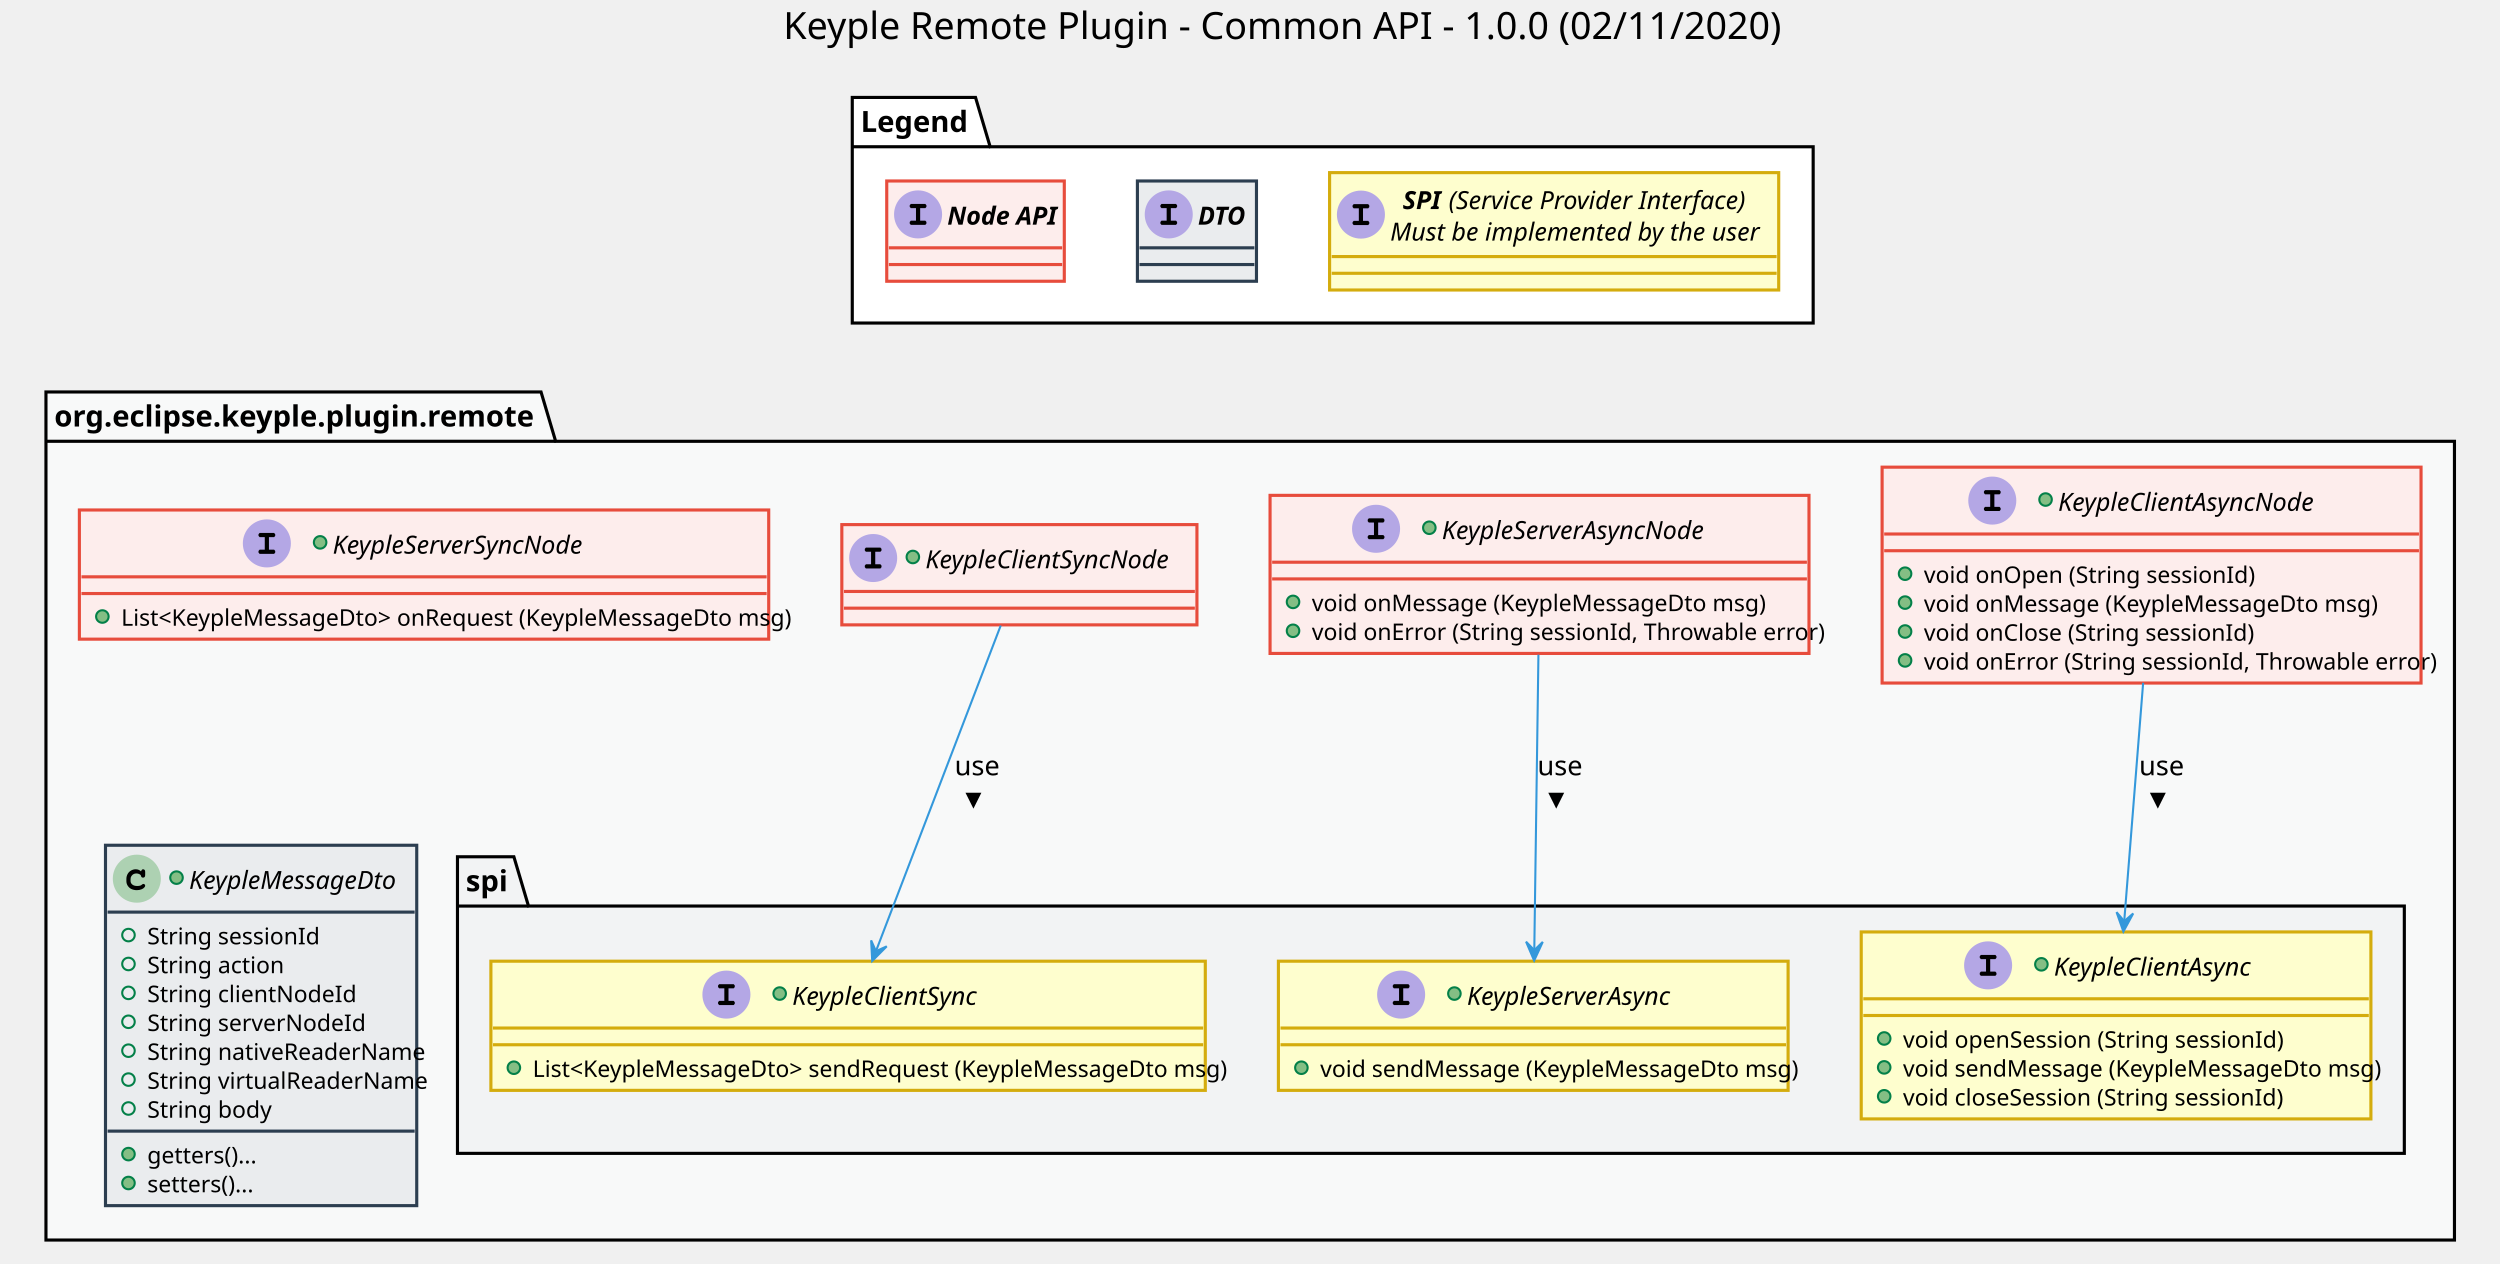
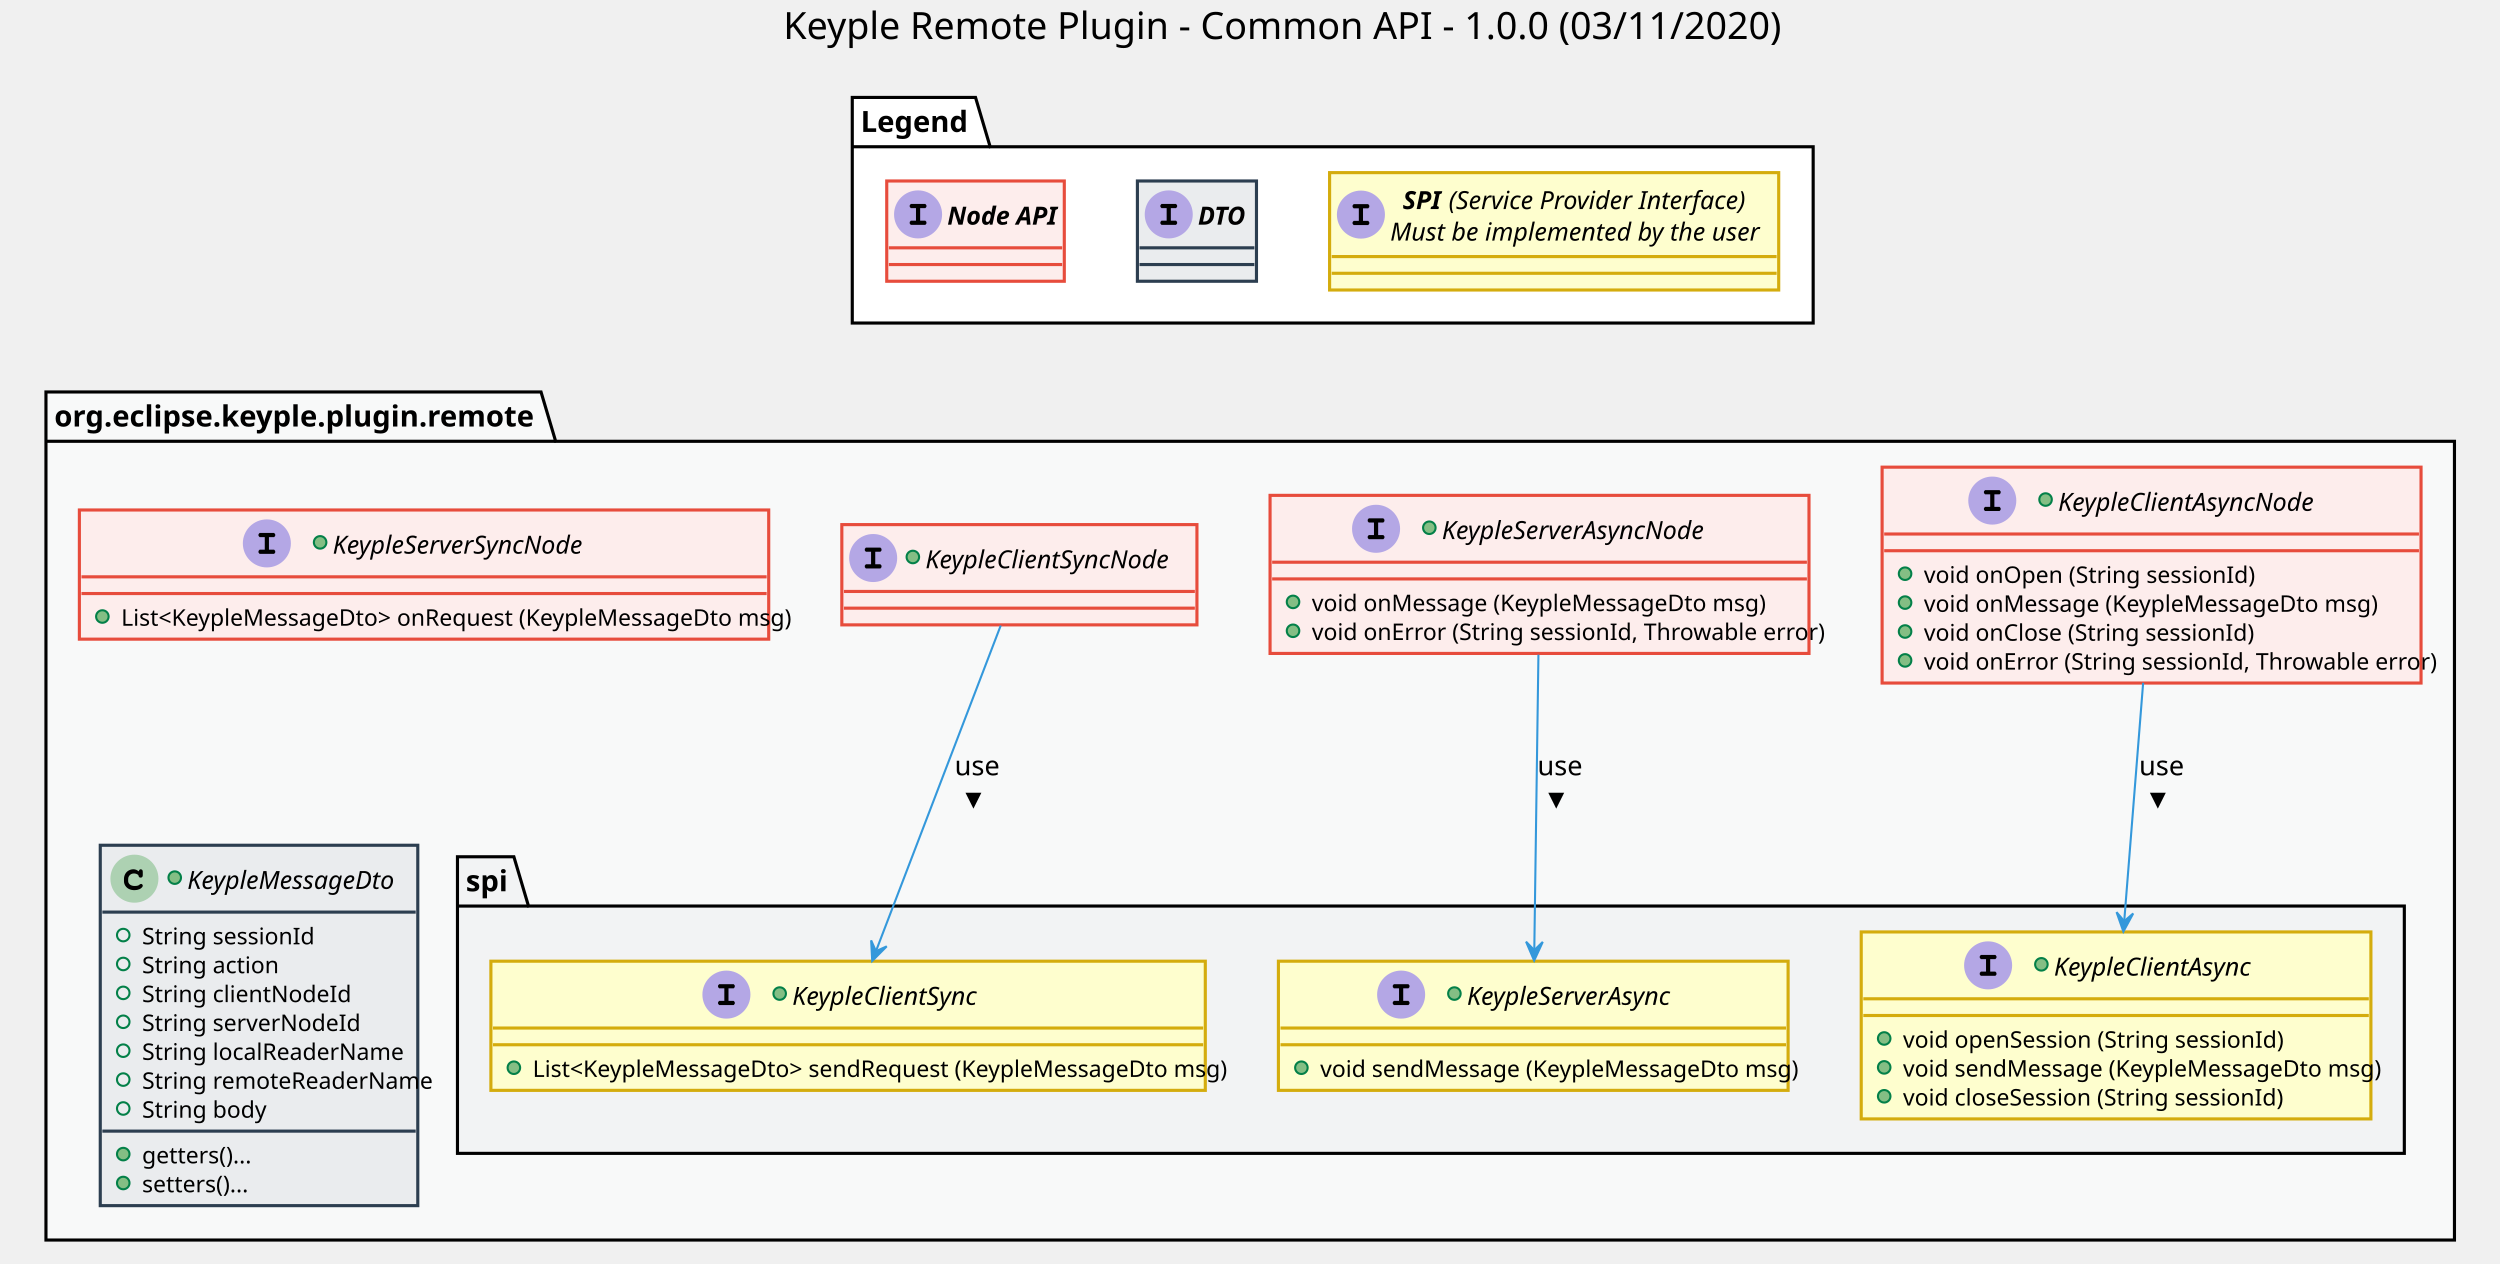
<svg xmlns="http://www.w3.org/2000/svg" contentScriptType="application/ecmascript" contentStyleType="text/css" height="1512.5px" preserveAspectRatio="none" style="width:2992px;height:1512px;" version="1.1" viewBox="0 0 2992 1512" width="2992.5px" zoomAndPan="magnify">
  <defs />
  <g>
-     <text fill="#000000" font-family="sans-serif" font-size="45" lengthAdjust="spacingAndGlyphs" textLength="1147.5" x="937.5" y="46.714">Keyple Remote Plugin - Common API - 1.0.0 (02/11/2020)</text>
+     <text fill="#000000" font-family="sans-serif" font-size="45" lengthAdjust="spacingAndGlyphs" textLength="1147.5" x="937.5" y="46.714">Keyple Remote Plugin - Common API - 1.0.0 (03/11/2020)</text>
    <polygon fill="#FFFFFF" points="1020,116.602,1167.5,116.602,1185,175.625,2170,175.625,2170,386.602,1020,386.602,1020,116.602" style="stroke: #000000; stroke-width: 3.75;" />
    <line style="stroke: #000000; stroke-width: 3.75;" x1="1020" x2="1185" y1="175.625" y2="175.625" />
    <text fill="#000000" font-family="sans-serif" font-size="35" font-weight="bold" lengthAdjust="spacingAndGlyphs" textLength="132.5" x="1030" y="157.935">Legend</text>
    <polygon fill="#F8F9F9" points="55,469.102,647.5,469.102,665,528.125,2937.5,528.125,2937.5,1484.102,55,1484.102,55,469.102" style="stroke: #000000; stroke-width: 3.75;" />
    <line style="stroke: #000000; stroke-width: 3.75;" x1="55" x2="665" y1="528.125" y2="528.125" />
    <text fill="#000000" font-family="sans-serif" font-size="35" font-weight="bold" lengthAdjust="spacingAndGlyphs" textLength="577.5" x="65" y="510.435">org.eclipse.keyple.plugin.remote</text>
    <polygon fill="#F2F3F4" points="547.5,1025.352,615,1025.352,632.5,1084.375,2877.5,1084.375,2877.5,1380.352,547.5,1380.352,547.5,1025.352" style="stroke: #000000; stroke-width: 3.75;" />
    <line style="stroke: #000000; stroke-width: 3.75;" x1="547.5" x2="632.5" y1="1084.375" y2="1084.375" />
    <text fill="#000000" font-family="sans-serif" font-size="35" font-weight="bold" lengthAdjust="spacingAndGlyphs" textLength="52.5" x="557.5" y="1066.685">spi</text>
    <rect fill="#FDEDEC" height="120" id="nodeApi" style="stroke: #E74C3C; stroke-width: 3.75;" width="212.5" x="1061.25" y="216.602" />
    <ellipse cx="1098.75" cy="256.602" fill="#B4A7E5" rx="27.5" ry="27.5" style="stroke: #B4A7E5; stroke-width: 2.5;" />
    <path d="M1101.25,249.102 L1101.25,264.102 L1106.25,264.102 L1107.461,264.102 L1108.75,265.664 L1108.75,266.602 L1108.75,267.539 L1107.461,269.102 L1106.25,269.102 L1091.25,269.102 L1090.039,269.102 L1088.75,267.539 L1088.75,266.602 L1088.75,265.664 L1090.039,264.102 L1091.25,264.102 L1096.25,264.102 L1096.25,249.102 L1091.25,249.102 L1090.039,249.102 L1088.75,247.539 L1088.75,246.602 L1088.75,245.664 L1090.039,244.102 L1091.25,244.102 L1106.25,244.102 L1107.461,244.102 L1108.75,245.664 L1108.75,246.602 L1108.75,247.539 L1107.461,249.102 L1106.25,249.102 L1101.25,249.102 Z " />
    <text fill="#000000" font-family="sans-serif" font-size="30" font-style="italic" font-weight="bold" lengthAdjust="spacingAndGlyphs" textLength="132.5" x="1133.75" y="268.877">Node API</text>
    <line style="stroke: #E74C3C; stroke-width: 3.75;" x1="1063.75" x2="1271.25" y1="296.602" y2="296.602" />
    <line style="stroke: #E74C3C; stroke-width: 3.75;" x1="1063.75" x2="1271.25" y1="316.602" y2="316.602" />
    <rect fill="#EAECEE" height="120" id="dtoApi" style="stroke: #2C3E50; stroke-width: 3.75;" width="142.5" x="1361.25" y="216.602" />
    <ellipse cx="1398.75" cy="256.602" fill="#B4A7E5" rx="27.5" ry="27.5" style="stroke: #B4A7E5; stroke-width: 2.5;" />
    <path d="M1401.25,249.102 L1401.25,264.102 L1406.25,264.102 L1407.461,264.102 L1408.75,265.664 L1408.75,266.602 L1408.75,267.539 L1407.461,269.102 L1406.25,269.102 L1391.25,269.102 L1390.039,269.102 L1388.75,267.539 L1388.75,266.602 L1388.75,265.664 L1390.039,264.102 L1391.25,264.102 L1396.25,264.102 L1396.25,249.102 L1391.25,249.102 L1390.039,249.102 L1388.75,247.539 L1388.75,246.602 L1388.75,245.664 L1390.039,244.102 L1391.25,244.102 L1406.25,244.102 L1407.461,244.102 L1408.75,245.664 L1408.75,246.602 L1408.75,247.539 L1407.461,249.102 L1406.25,249.102 L1401.25,249.102 Z " />
    <text fill="#000000" font-family="sans-serif" font-size="30" font-style="italic" font-weight="bold" lengthAdjust="spacingAndGlyphs" textLength="62.5" x="1433.75" y="268.877">DTO</text>
    <line style="stroke: #2C3E50; stroke-width: 3.75;" x1="1363.75" x2="1501.25" y1="296.602" y2="296.602" />
    <line style="stroke: #2C3E50; stroke-width: 3.75;" x1="1363.75" x2="1501.25" y1="316.602" y2="316.602" />
    <rect fill="#FEFECE" height="140.469" id="spiApi" style="stroke: #D4AC0D; stroke-width: 3.75;" width="537.5" x="1591.25" y="206.602" />
    <ellipse cx="1628.75" cy="256.836" fill="#B4A7E5" rx="27.5" ry="27.5" style="stroke: #B4A7E5; stroke-width: 2.5;" />
    <path d="M1631.25,249.336 L1631.25,264.336 L1636.25,264.336 L1637.461,264.336 L1638.75,265.898 L1638.75,266.836 L1638.75,267.773 L1637.461,269.336 L1636.25,269.336 L1621.25,269.336 L1620.039,269.336 L1618.75,267.773 L1618.75,266.836 L1618.75,265.898 L1620.039,264.336 L1621.25,264.336 L1626.25,264.336 L1626.25,249.336 L1621.25,249.336 L1620.039,249.336 L1618.75,247.773 L1618.75,246.836 L1618.75,245.898 L1620.039,244.336 L1621.25,244.336 L1636.25,244.336 L1637.461,244.336 L1638.75,245.898 L1638.75,246.836 L1638.75,247.773 L1637.461,249.336 L1636.25,249.336 L1631.25,249.336 Z " />
    <text fill="#000000" font-family="sans-serif" font-size="30" font-style="italic" font-weight="bold" lengthAdjust="spacingAndGlyphs" textLength="47.5" x="1678.75" y="250.244">SPI</text>
    <text fill="#000000" font-family="sans-serif" font-size="30" font-style="italic" lengthAdjust="spacingAndGlyphs" textLength="372.5" x="1733.75" y="250.244">(Service Provider Interface)</text>
    <text fill="#000000" font-family="sans-serif" font-size="30" font-style="italic" lengthAdjust="spacingAndGlyphs" textLength="457.5" x="1663.75" y="287.978">Must be implemented by the user</text>
    <line style="stroke: #D4AC0D; stroke-width: 3.75;" x1="1593.75" x2="2126.25" y1="307.07" y2="307.07" />
    <line style="stroke: #D4AC0D; stroke-width: 3.75;" x1="1593.75" x2="2126.25" y1="327.07" y2="327.07" />
    <rect fill="#FDEDEC" height="258.359" id="KeypleClientAsyncNode" style="stroke: #E74C3C; stroke-width: 3.75;" width="645" x="2252.5" y="559.102" />
    <ellipse cx="2384.375" cy="599.102" fill="#B4A7E5" rx="27.5" ry="27.5" style="stroke: #B4A7E5; stroke-width: 2.5;" />
    <path d="M2386.875,591.602 L2386.875,606.602 L2391.875,606.602 L2393.086,606.602 L2394.375,608.164 L2394.375,609.102 L2394.375,610.039 L2393.086,611.602 L2391.875,611.602 L2376.875,611.602 L2375.664,611.602 L2374.375,610.039 L2374.375,609.102 L2374.375,608.164 L2375.664,606.602 L2376.875,606.602 L2381.875,606.602 L2381.875,591.602 L2376.875,591.602 L2375.664,591.602 L2374.375,590.039 L2374.375,589.102 L2374.375,588.164 L2375.664,586.602 L2376.875,586.602 L2391.875,586.602 L2393.086,586.602 L2394.375,588.164 L2394.375,589.102 L2394.375,590.039 L2393.086,591.602 L2391.875,591.602 L2386.875,591.602 Z " />
    <ellipse cx="2448.125" cy="597.852" fill="#84BE84" rx="7.5" ry="7.5" style="stroke: #038048; stroke-width: 2.5;" />
    <text fill="#000000" font-family="sans-serif" font-size="30" font-style="italic" lengthAdjust="spacingAndGlyphs" textLength="332.5" x="2463.125" y="611.377">KeypleClientAsyncNode</text>
    <line style="stroke: #E74C3C; stroke-width: 3.75;" x1="2255" x2="2895" y1="639.102" y2="639.102" />
    <line style="stroke: #E74C3C; stroke-width: 3.75;" x1="2255" x2="2895" y1="659.102" y2="659.102" />
    <ellipse cx="2280" cy="686.602" fill="#84BE84" rx="7.5" ry="7.5" style="stroke: #038048; stroke-width: 2.5;" />
    <text fill="#000000" font-family="sans-serif" font-size="27.5" lengthAdjust="spacingAndGlyphs" textLength="372.5" x="2302.5" y="697.649">void onOpen (String sessionId)</text>
    <ellipse cx="2280" cy="721.191" fill="#84BE84" rx="7.5" ry="7.5" style="stroke: #038048; stroke-width: 2.5;" />
    <text fill="#000000" font-family="sans-serif" font-size="27.5" lengthAdjust="spacingAndGlyphs" textLength="515" x="2302.5" y="732.239">void onMessage (KeypleMessageDto msg)</text>
    <ellipse cx="2280" cy="755.781" fill="#84BE84" rx="7.5" ry="7.5" style="stroke: #038048; stroke-width: 2.5;" />
    <text fill="#000000" font-family="sans-serif" font-size="27.5" lengthAdjust="spacingAndGlyphs" textLength="375" x="2302.5" y="766.829">void onClose (String sessionId)</text>
    <ellipse cx="2280" cy="790.371" fill="#84BE84" rx="7.5" ry="7.5" style="stroke: #038048; stroke-width: 2.5;" />
    <text fill="#000000" font-family="sans-serif" font-size="27.5" lengthAdjust="spacingAndGlyphs" textLength="580" x="2302.5" y="801.418">void onError (String sessionId, Throwable error)</text>
    <rect fill="#FDEDEC" height="189.18" id="KeypleServerAsyncNode" style="stroke: #E74C3C; stroke-width: 3.75;" width="645" x="1520" y="592.852" />
    <ellipse cx="1646.875" cy="632.852" fill="#B4A7E5" rx="27.5" ry="27.5" style="stroke: #B4A7E5; stroke-width: 2.5;" />
    <path d="M1649.375,625.352 L1649.375,640.352 L1654.375,640.352 L1655.586,640.352 L1656.875,641.914 L1656.875,642.852 L1656.875,643.789 L1655.586,645.352 L1654.375,645.352 L1639.375,645.352 L1638.164,645.352 L1636.875,643.789 L1636.875,642.852 L1636.875,641.914 L1638.164,640.352 L1639.375,640.352 L1644.375,640.352 L1644.375,625.352 L1639.375,625.352 L1638.164,625.352 L1636.875,623.789 L1636.875,622.852 L1636.875,621.914 L1638.164,620.352 L1639.375,620.352 L1654.375,620.352 L1655.586,620.352 L1656.875,621.914 L1656.875,622.852 L1656.875,623.789 L1655.586,625.352 L1654.375,625.352 L1649.375,625.352 Z " />
    <ellipse cx="1710.625" cy="631.602" fill="#84BE84" rx="7.5" ry="7.5" style="stroke: #038048; stroke-width: 2.5;" />
    <text fill="#000000" font-family="sans-serif" font-size="30" font-style="italic" lengthAdjust="spacingAndGlyphs" textLength="342.5" x="1725.625" y="645.127">KeypleServerAsyncNode</text>
    <line style="stroke: #E74C3C; stroke-width: 3.75;" x1="1522.5" x2="2162.5" y1="672.852" y2="672.852" />
    <line style="stroke: #E74C3C; stroke-width: 3.75;" x1="1522.5" x2="2162.5" y1="692.852" y2="692.852" />
    <ellipse cx="1547.5" cy="720.352" fill="#84BE84" rx="7.5" ry="7.5" style="stroke: #038048; stroke-width: 2.5;" />
    <text fill="#000000" font-family="sans-serif" font-size="27.5" lengthAdjust="spacingAndGlyphs" textLength="515" x="1570" y="731.399">void onMessage (KeypleMessageDto msg)</text>
    <ellipse cx="1547.5" cy="754.941" fill="#84BE84" rx="7.5" ry="7.5" style="stroke: #038048; stroke-width: 2.5;" />
    <text fill="#000000" font-family="sans-serif" font-size="27.5" lengthAdjust="spacingAndGlyphs" textLength="580" x="1570" y="765.989">void onError (String sessionId, Throwable error)</text>
    <rect fill="#FDEDEC" height="120" id="KeypleClientSyncNode" style="stroke: #E74C3C; stroke-width: 3.75;" width="425" x="1007.5" y="627.852" />
    <ellipse cx="1045" cy="667.852" fill="#B4A7E5" rx="27.5" ry="27.5" style="stroke: #B4A7E5; stroke-width: 2.5;" />
    <path d="M1047.5,660.352 L1047.5,675.352 L1052.5,675.352 L1053.711,675.352 L1055,676.914 L1055,677.852 L1055,678.789 L1053.711,680.352 L1052.5,680.352 L1037.5,680.352 L1036.289,680.352 L1035,678.789 L1035,677.852 L1035,676.914 L1036.289,675.352 L1037.5,675.352 L1042.5,675.352 L1042.5,660.352 L1037.5,660.352 L1036.289,660.352 L1035,658.789 L1035,657.852 L1035,656.914 L1036.289,655.352 L1037.5,655.352 L1052.5,655.352 L1053.711,655.352 L1055,656.914 L1055,657.852 L1055,658.789 L1053.711,660.352 L1052.5,660.352 L1047.5,660.352 Z " />
    <ellipse cx="1092.5" cy="666.602" fill="#84BE84" rx="7.5" ry="7.5" style="stroke: #038048; stroke-width: 2.5;" />
    <text fill="#000000" font-family="sans-serif" font-size="30" font-style="italic" lengthAdjust="spacingAndGlyphs" textLength="317.5" x="1107.5" y="680.127">KeypleClientSyncNode</text>
    <line style="stroke: #E74C3C; stroke-width: 3.75;" x1="1010" x2="1430" y1="707.852" y2="707.852" />
    <line style="stroke: #E74C3C; stroke-width: 3.75;" x1="1010" x2="1430" y1="727.852" y2="727.852" />
    <rect fill="#FDEDEC" height="154.59" id="KeypleServerSyncNode" style="stroke: #E74C3C; stroke-width: 3.75;" width="825" x="95" y="610.352" />
    <ellipse cx="319.375" cy="650.352" fill="#B4A7E5" rx="27.5" ry="27.5" style="stroke: #B4A7E5; stroke-width: 2.5;" />
    <path d="M321.875,642.852 L321.875,657.852 L326.875,657.852 L328.086,657.852 L329.375,659.414 L329.375,660.352 L329.375,661.289 L328.086,662.852 L326.875,662.852 L311.875,662.852 L310.664,662.852 L309.375,661.289 L309.375,660.352 L309.375,659.414 L310.664,657.852 L311.875,657.852 L316.875,657.852 L316.875,642.852 L311.875,642.852 L310.664,642.852 L309.375,641.289 L309.375,640.352 L309.375,639.414 L310.664,637.852 L311.875,637.852 L326.875,637.852 L328.086,637.852 L329.375,639.414 L329.375,640.352 L329.375,641.289 L328.086,642.852 L326.875,642.852 L321.875,642.852 Z " />
    <ellipse cx="383.125" cy="649.102" fill="#84BE84" rx="7.5" ry="7.5" style="stroke: #038048; stroke-width: 2.5;" />
    <text fill="#000000" font-family="sans-serif" font-size="30" font-style="italic" lengthAdjust="spacingAndGlyphs" textLength="327.5" x="398.125" y="662.627">KeypleServerSyncNode</text>
    <line style="stroke: #E74C3C; stroke-width: 3.75;" x1="97.5" x2="917.5" y1="690.352" y2="690.352" />
    <line style="stroke: #E74C3C; stroke-width: 3.75;" x1="97.5" x2="917.5" y1="710.352" y2="710.352" />
    <ellipse cx="122.5" cy="737.852" fill="#84BE84" rx="7.5" ry="7.5" style="stroke: #038048; stroke-width: 2.5;" />
    <text fill="#000000" font-family="sans-serif" font-size="27.5" lengthAdjust="spacingAndGlyphs" textLength="760" x="145" y="748.899">List&lt;KeypleMessageDto&gt; onRequest (KeypleMessageDto msg)</text>
-     <rect fill="#EAECEE" height="431.309" id="KeypleMessageDto" style="stroke: #2C3E50; stroke-width: 3.75;" width="372.5" x="126.25" y="1011.602" />
-     <ellipse cx="163.75" cy="1051.602" fill="#ADD1B2" rx="27.5" ry="27.5" style="stroke: #ADD1B2; stroke-width: 2.5;" />
-     <path d="M168.75,1042.852 Q169.258,1041.602 169.844,1040.977 Q170.43,1040.352 171.094,1040.352 Q172.266,1040.352 173.008,1041.055 Q173.75,1041.758 173.75,1043.398 L173.75,1047.305 Q173.75,1048.945 173.047,1049.648 Q172.344,1050.352 171.25,1050.352 Q170.273,1050.352 169.648,1049.922 Q169.023,1049.492 168.75,1048.359 Q168.633,1047.578 168.203,1047.148 Q167.422,1046.328 166.016,1045.859 Q164.609,1045.352 163.203,1045.352 Q161.445,1045.352 159.961,1046.055 Q158.516,1046.758 157.383,1048.32 Q156.25,1049.883 156.25,1052.031 L156.25,1054.336 Q156.25,1056.914 158.359,1058.633 Q160.469,1060.352 164.219,1060.352 Q166.445,1060.352 168.008,1059.844 Q168.906,1059.57 169.922,1058.672 Q170.586,1058.164 170.938,1058.008 Q171.289,1057.852 171.719,1057.852 Q172.539,1057.852 173.125,1058.516 Q173.75,1059.141 173.75,1060.039 Q173.75,1060.898 172.891,1061.914 Q171.641,1063.398 169.648,1064.219 Q167.031,1065.352 163.828,1065.352 Q160.078,1065.352 157.07,1063.867 Q154.648,1062.695 152.93,1060.156 Q151.25,1057.617 151.25,1054.609 L151.25,1051.875 Q151.25,1048.75 152.734,1046.016 Q154.258,1043.281 156.875,1041.836 Q159.531,1040.352 162.5,1040.352 Q164.297,1040.352 165.859,1040.977 Q167.422,1041.602 168.75,1042.852 Z " />
-     <ellipse cx="211.25" cy="1050.352" fill="#84BE84" rx="7.5" ry="7.5" style="stroke: #038048; stroke-width: 2.5;" />
-     <text fill="#000000" font-family="sans-serif" font-size="30" font-style="italic" lengthAdjust="spacingAndGlyphs" textLength="265" x="226.25" y="1063.877">KeypleMessageDto</text>
-     <line style="stroke: #2C3E50; stroke-width: 3.75;" x1="128.75" x2="496.25" y1="1091.602" y2="1091.602" />
-     <ellipse cx="153.75" cy="1119.102" fill="none" rx="7.5" ry="7.5" style="stroke: #038048; stroke-width: 2.5;" />
-     <text fill="#000000" font-family="sans-serif" font-size="27.5" lengthAdjust="spacingAndGlyphs" textLength="192.5" x="176.25" y="1130.149">String sessionId</text>
-     <ellipse cx="153.75" cy="1153.691" fill="none" rx="7.5" ry="7.5" style="stroke: #038048; stroke-width: 2.5;" />
-     <text fill="#000000" font-family="sans-serif" font-size="27.5" lengthAdjust="spacingAndGlyphs" textLength="150" x="176.25" y="1164.739">String action</text>
-     <ellipse cx="153.75" cy="1188.281" fill="none" rx="7.5" ry="7.5" style="stroke: #038048; stroke-width: 2.5;" />
-     <text fill="#000000" font-family="sans-serif" font-size="27.5" lengthAdjust="spacingAndGlyphs" textLength="222.5" x="176.25" y="1199.329">String clientNodeId</text>
-     <ellipse cx="153.75" cy="1222.871" fill="none" rx="7.5" ry="7.5" style="stroke: #038048; stroke-width: 2.5;" />
-     <text fill="#000000" font-family="sans-serif" font-size="27.5" lengthAdjust="spacingAndGlyphs" textLength="240" x="176.25" y="1233.918">String serverNodeId</text>
-     <ellipse cx="153.75" cy="1257.461" fill="none" rx="7.5" ry="7.5" style="stroke: #038048; stroke-width: 2.5;" />
-     <text fill="#000000" font-family="sans-serif" font-size="27.5" lengthAdjust="spacingAndGlyphs" textLength="305" x="176.25" y="1268.508">String nativeReaderName</text>
-     <ellipse cx="153.75" cy="1292.051" fill="none" rx="7.5" ry="7.5" style="stroke: #038048; stroke-width: 2.5;" />
-     <text fill="#000000" font-family="sans-serif" font-size="27.5" lengthAdjust="spacingAndGlyphs" textLength="305" x="176.25" y="1303.098">String virtualReaderName</text>
-     <ellipse cx="153.75" cy="1326.641" fill="none" rx="7.5" ry="7.5" style="stroke: #038048; stroke-width: 2.5;" />
-     <text fill="#000000" font-family="sans-serif" font-size="27.5" lengthAdjust="spacingAndGlyphs" textLength="137.5" x="176.25" y="1337.688">String body</text>
-     <line style="stroke: #2C3E50; stroke-width: 3.75;" x1="128.75" x2="496.25" y1="1353.73" y2="1353.73" />
-     <ellipse cx="153.75" cy="1381.23" fill="#84BE84" rx="7.5" ry="7.5" style="stroke: #038048; stroke-width: 2.5;" />
-     <text fill="#000000" font-family="sans-serif" font-size="27.5" lengthAdjust="spacingAndGlyphs" textLength="127.5" x="176.25" y="1392.278">getters()...</text>
-     <ellipse cx="153.75" cy="1415.82" fill="#84BE84" rx="7.5" ry="7.5" style="stroke: #038048; stroke-width: 2.5;" />
-     <text fill="#000000" font-family="sans-serif" font-size="27.5" lengthAdjust="spacingAndGlyphs" textLength="127.5" x="176.25" y="1426.868">setters()...</text>
+     <rect fill="#EAECEE" height="431.309" id="KeypleMessageDto" style="stroke: #2C3E50; stroke-width: 3.75;" width="380" x="120" y="1011.602" />
+     <ellipse cx="160.875" cy="1051.602" fill="#ADD1B2" rx="27.5" ry="27.5" style="stroke: #ADD1B2; stroke-width: 2.5;" />
+     <path d="M165.875,1042.852 Q166.383,1041.602 166.969,1040.977 Q167.555,1040.352 168.219,1040.352 Q169.391,1040.352 170.133,1041.055 Q170.875,1041.758 170.875,1043.398 L170.875,1047.305 Q170.875,1048.945 170.172,1049.648 Q169.469,1050.352 168.375,1050.352 Q167.398,1050.352 166.773,1049.922 Q166.148,1049.492 165.875,1048.359 Q165.758,1047.578 165.328,1047.148 Q164.547,1046.328 163.141,1045.859 Q161.734,1045.352 160.328,1045.352 Q158.57,1045.352 157.086,1046.055 Q155.641,1046.758 154.508,1048.32 Q153.375,1049.883 153.375,1052.031 L153.375,1054.336 Q153.375,1056.914 155.484,1058.633 Q157.594,1060.352 161.344,1060.352 Q163.57,1060.352 165.133,1059.844 Q166.031,1059.57 167.047,1058.672 Q167.711,1058.164 168.062,1058.008 Q168.414,1057.852 168.844,1057.852 Q169.664,1057.852 170.25,1058.516 Q170.875,1059.141 170.875,1060.039 Q170.875,1060.898 170.016,1061.914 Q168.766,1063.398 166.773,1064.219 Q164.156,1065.352 160.953,1065.352 Q157.203,1065.352 154.195,1063.867 Q151.773,1062.695 150.055,1060.156 Q148.375,1057.617 148.375,1054.609 L148.375,1051.875 Q148.375,1048.75 149.859,1046.016 Q151.383,1043.281 154,1041.836 Q156.656,1040.352 159.625,1040.352 Q161.422,1040.352 162.984,1040.977 Q164.547,1041.602 165.875,1042.852 Z " />
+     <ellipse cx="209.125" cy="1050.352" fill="#84BE84" rx="7.5" ry="7.5" style="stroke: #038048; stroke-width: 2.5;" />
+     <text fill="#000000" font-family="sans-serif" font-size="30" font-style="italic" lengthAdjust="spacingAndGlyphs" textLength="265" x="224.125" y="1063.877">KeypleMessageDto</text>
+     <line style="stroke: #2C3E50; stroke-width: 3.75;" x1="122.5" x2="497.5" y1="1091.602" y2="1091.602" />
+     <ellipse cx="147.5" cy="1119.102" fill="none" rx="7.5" ry="7.5" style="stroke: #038048; stroke-width: 2.5;" />
+     <text fill="#000000" font-family="sans-serif" font-size="27.5" lengthAdjust="spacingAndGlyphs" textLength="192.5" x="170" y="1130.149">String sessionId</text>
+     <ellipse cx="147.5" cy="1153.691" fill="none" rx="7.5" ry="7.5" style="stroke: #038048; stroke-width: 2.5;" />
+     <text fill="#000000" font-family="sans-serif" font-size="27.5" lengthAdjust="spacingAndGlyphs" textLength="150" x="170" y="1164.739">String action</text>
+     <ellipse cx="147.5" cy="1188.281" fill="none" rx="7.5" ry="7.5" style="stroke: #038048; stroke-width: 2.5;" />
+     <text fill="#000000" font-family="sans-serif" font-size="27.5" lengthAdjust="spacingAndGlyphs" textLength="222.5" x="170" y="1199.329">String clientNodeId</text>
+     <ellipse cx="147.5" cy="1222.871" fill="none" rx="7.5" ry="7.5" style="stroke: #038048; stroke-width: 2.5;" />
+     <text fill="#000000" font-family="sans-serif" font-size="27.5" lengthAdjust="spacingAndGlyphs" textLength="240" x="170" y="1233.918">String serverNodeId</text>
+     <ellipse cx="147.5" cy="1257.461" fill="none" rx="7.5" ry="7.5" style="stroke: #038048; stroke-width: 2.5;" />
+     <text fill="#000000" font-family="sans-serif" font-size="27.5" lengthAdjust="spacingAndGlyphs" textLength="287.5" x="170" y="1268.508">String localReaderName</text>
+     <ellipse cx="147.5" cy="1292.051" fill="none" rx="7.5" ry="7.5" style="stroke: #038048; stroke-width: 2.5;" />
+     <text fill="#000000" font-family="sans-serif" font-size="27.5" lengthAdjust="spacingAndGlyphs" textLength="315" x="170" y="1303.098">String remoteReaderName</text>
+     <ellipse cx="147.5" cy="1326.641" fill="none" rx="7.5" ry="7.5" style="stroke: #038048; stroke-width: 2.5;" />
+     <text fill="#000000" font-family="sans-serif" font-size="27.5" lengthAdjust="spacingAndGlyphs" textLength="137.5" x="170" y="1337.688">String body</text>
+     <line style="stroke: #2C3E50; stroke-width: 3.75;" x1="122.5" x2="497.5" y1="1353.73" y2="1353.73" />
+     <ellipse cx="147.5" cy="1381.23" fill="#84BE84" rx="7.5" ry="7.5" style="stroke: #038048; stroke-width: 2.5;" />
+     <text fill="#000000" font-family="sans-serif" font-size="27.5" lengthAdjust="spacingAndGlyphs" textLength="127.5" x="170" y="1392.278">getters()...</text>
+     <ellipse cx="147.5" cy="1415.82" fill="#84BE84" rx="7.5" ry="7.5" style="stroke: #038048; stroke-width: 2.5;" />
+     <text fill="#000000" font-family="sans-serif" font-size="27.5" lengthAdjust="spacingAndGlyphs" textLength="127.5" x="170" y="1426.868">setters()...</text>
    <rect fill="#FEFECE" height="223.769" id="KeypleClientAsync" style="stroke: #D4AC0D; stroke-width: 3.75;" width="610" x="2227.5" y="1115.352" />
    <ellipse cx="2379.375" cy="1155.352" fill="#B4A7E5" rx="27.5" ry="27.5" style="stroke: #B4A7E5; stroke-width: 2.5;" />
    <path d="M2381.875,1147.852 L2381.875,1162.852 L2386.875,1162.852 L2388.086,1162.852 L2389.375,1164.414 L2389.375,1165.352 L2389.375,1166.289 L2388.086,1167.852 L2386.875,1167.852 L2371.875,1167.852 L2370.664,1167.852 L2369.375,1166.289 L2369.375,1165.352 L2369.375,1164.414 L2370.664,1162.852 L2371.875,1162.852 L2376.875,1162.852 L2376.875,1147.852 L2371.875,1147.852 L2370.664,1147.852 L2369.375,1146.289 L2369.375,1145.352 L2369.375,1144.414 L2370.664,1142.852 L2371.875,1142.852 L2386.875,1142.852 L2388.086,1142.852 L2389.375,1144.414 L2389.375,1145.352 L2389.375,1146.289 L2388.086,1147.852 L2386.875,1147.852 L2381.875,1147.852 Z " />
    <ellipse cx="2443.125" cy="1154.102" fill="#84BE84" rx="7.5" ry="7.5" style="stroke: #038048; stroke-width: 2.5;" />
    <text fill="#000000" font-family="sans-serif" font-size="30" font-style="italic" lengthAdjust="spacingAndGlyphs" textLength="257.5" x="2458.125" y="1167.627">KeypleClientAsync</text>
    <line style="stroke: #D4AC0D; stroke-width: 3.75;" x1="2230" x2="2835" y1="1195.352" y2="1195.352" />
    <line style="stroke: #D4AC0D; stroke-width: 3.75;" x1="2230" x2="2835" y1="1215.352" y2="1215.352" />
    <ellipse cx="2255" cy="1242.852" fill="#84BE84" rx="7.5" ry="7.5" style="stroke: #038048; stroke-width: 2.5;" />
    <text fill="#000000" font-family="sans-serif" font-size="27.5" lengthAdjust="spacingAndGlyphs" textLength="435" x="2277.5" y="1253.899">void openSession (String sessionId)</text>
    <ellipse cx="2255" cy="1277.441" fill="#84BE84" rx="7.5" ry="7.5" style="stroke: #038048; stroke-width: 2.5;" />
    <text fill="#000000" font-family="sans-serif" font-size="27.5" lengthAdjust="spacingAndGlyphs" textLength="545" x="2277.5" y="1288.489">void sendMessage (KeypleMessageDto msg)</text>
    <ellipse cx="2255" cy="1312.031" fill="#84BE84" rx="7.5" ry="7.5" style="stroke: #038048; stroke-width: 2.5;" />
    <text fill="#000000" font-family="sans-serif" font-size="27.5" lengthAdjust="spacingAndGlyphs" textLength="440" x="2277.5" y="1323.079">void closeSession (String sessionId)</text>
    <rect fill="#FEFECE" height="154.59" id="KeypleServerAsync" style="stroke: #D4AC0D; stroke-width: 3.75;" width="610" x="1530" y="1150.352" />
    <ellipse cx="1676.875" cy="1190.352" fill="#B4A7E5" rx="27.5" ry="27.5" style="stroke: #B4A7E5; stroke-width: 2.5;" />
    <path d="M1679.375,1182.852 L1679.375,1197.852 L1684.375,1197.852 L1685.586,1197.852 L1686.875,1199.414 L1686.875,1200.352 L1686.875,1201.289 L1685.586,1202.852 L1684.375,1202.852 L1669.375,1202.852 L1668.164,1202.852 L1666.875,1201.289 L1666.875,1200.352 L1666.875,1199.414 L1668.164,1197.852 L1669.375,1197.852 L1674.375,1197.852 L1674.375,1182.852 L1669.375,1182.852 L1668.164,1182.852 L1666.875,1181.289 L1666.875,1180.352 L1666.875,1179.414 L1668.164,1177.852 L1669.375,1177.852 L1684.375,1177.852 L1685.586,1177.852 L1686.875,1179.414 L1686.875,1180.352 L1686.875,1181.289 L1685.586,1182.852 L1684.375,1182.852 L1679.375,1182.852 Z " />
    <ellipse cx="1740.625" cy="1189.102" fill="#84BE84" rx="7.5" ry="7.5" style="stroke: #038048; stroke-width: 2.5;" />
    <text fill="#000000" font-family="sans-serif" font-size="30" font-style="italic" lengthAdjust="spacingAndGlyphs" textLength="267.5" x="1755.625" y="1202.627">KeypleServerAsync</text>
    <line style="stroke: #D4AC0D; stroke-width: 3.75;" x1="1532.5" x2="2137.5" y1="1230.352" y2="1230.352" />
    <line style="stroke: #D4AC0D; stroke-width: 3.75;" x1="1532.5" x2="2137.5" y1="1250.352" y2="1250.352" />
    <ellipse cx="1557.5" cy="1277.852" fill="#84BE84" rx="7.5" ry="7.5" style="stroke: #038048; stroke-width: 2.5;" />
    <text fill="#000000" font-family="sans-serif" font-size="27.5" lengthAdjust="spacingAndGlyphs" textLength="545" x="1580" y="1288.899">void sendMessage (KeypleMessageDto msg)</text>
    <rect fill="#FEFECE" height="154.59" id="KeypleClientSync" style="stroke: #D4AC0D; stroke-width: 3.75;" width="855" x="587.5" y="1150.352" />
    <ellipse cx="869.375" cy="1190.352" fill="#B4A7E5" rx="27.5" ry="27.5" style="stroke: #B4A7E5; stroke-width: 2.5;" />
    <path d="M871.875,1182.852 L871.875,1197.852 L876.875,1197.852 L878.086,1197.852 L879.375,1199.414 L879.375,1200.352 L879.375,1201.289 L878.086,1202.852 L876.875,1202.852 L861.875,1202.852 L860.664,1202.852 L859.375,1201.289 L859.375,1200.352 L859.375,1199.414 L860.664,1197.852 L861.875,1197.852 L866.875,1197.852 L866.875,1182.852 L861.875,1182.852 L860.664,1182.852 L859.375,1181.289 L859.375,1180.352 L859.375,1179.414 L860.664,1177.852 L861.875,1177.852 L876.875,1177.852 L878.086,1177.852 L879.375,1179.414 L879.375,1180.352 L879.375,1181.289 L878.086,1182.852 L876.875,1182.852 L871.875,1182.852 Z " />
    <ellipse cx="933.125" cy="1189.102" fill="#84BE84" rx="7.5" ry="7.5" style="stroke: #038048; stroke-width: 2.5;" />
    <text fill="#000000" font-family="sans-serif" font-size="30" font-style="italic" lengthAdjust="spacingAndGlyphs" textLength="242.5" x="948.125" y="1202.627">KeypleClientSync</text>
    <line style="stroke: #D4AC0D; stroke-width: 3.75;" x1="590" x2="1440" y1="1230.352" y2="1230.352" />
    <line style="stroke: #D4AC0D; stroke-width: 3.75;" x1="590" x2="1440" y1="1250.352" y2="1250.352" />
    <ellipse cx="615" cy="1277.852" fill="#84BE84" rx="7.5" ry="7.5" style="stroke: #038048; stroke-width: 2.5;" />
    <text fill="#000000" font-family="sans-serif" font-size="27.5" lengthAdjust="spacingAndGlyphs" textLength="790" x="637.5" y="1288.899">List&lt;KeypleMessageDto&gt; sendRequest (KeypleMessageDto msg)</text>
    <path d="M1197.67,748.624 C1161.628,842.692 1090.415,1028.534 1048.342,1138.337 " fill="none" id="KeypleClientSyncNode-&gt;KeypleClientSync" style="stroke: #3498DB; stroke-width: 2.5;" />
    <polygon fill="#3498DB" points="1043.862,1150.029,1061.255,1132.6,1048.338,1138.358,1042.58,1125.44,1043.862,1150.029" style="stroke: #3498DB; stroke-width: 2.5;" />
    <text fill="#000000" font-family="sans-serif" font-size="32.5" lengthAdjust="spacingAndGlyphs" textLength="52.5" x="1142.5" y="927.839">use</text>
    <polygon fill="#000000" points="1157.5,949.981,1165,964.981,1172.5,949.981,1157.5,949.981" style="stroke: #000000; stroke-width: 2.5;" />
    <path d="M2564.925,817.139 C2558.1,903.079 2549.125,1016.104 2542.35,1101.432 " fill="none" id="KeypleClientAsyncNode-&gt;KeypleClientAsync" style="stroke: #3498DB; stroke-width: 2.5;" />
    <polygon fill="#3498DB" points="2541.275,1114.879,2553.024,1093.241,2542.264,1102.418,2533.087,1091.658,2541.275,1114.879" style="stroke: #3498DB; stroke-width: 2.5;" />
    <text fill="#000000" font-family="sans-serif" font-size="32.5" lengthAdjust="spacingAndGlyphs" textLength="52.5" x="2560" y="927.839">use</text>
    <polygon fill="#000000" points="2575,949.981,2582.5,964.981,2590,949.981,2575,949.981" style="stroke: #000000; stroke-width: 2.5;" />
    <path d="M1841.193,783.542 C1839.8,882.962 1837.608,1039.279 1836.24,1136.862 " fill="none" id="KeypleServerAsyncNode-&gt;KeypleServerAsync" style="stroke: #3498DB; stroke-width: 2.5;" />
    <polygon fill="#3498DB" points="1836.062,1149.639,1846.377,1127.281,1836.237,1137.14,1826.378,1127.001,1836.062,1149.639" style="stroke: #3498DB; stroke-width: 2.5;" />
    <text fill="#000000" font-family="sans-serif" font-size="32.5" lengthAdjust="spacingAndGlyphs" textLength="52.5" x="1840" y="927.839">use</text>
    <polygon fill="#000000" points="1855,949.981,1862.5,964.981,1870,949.981,1855,949.981" style="stroke: #000000; stroke-width: 2.5;" />
  </g>
</svg>
